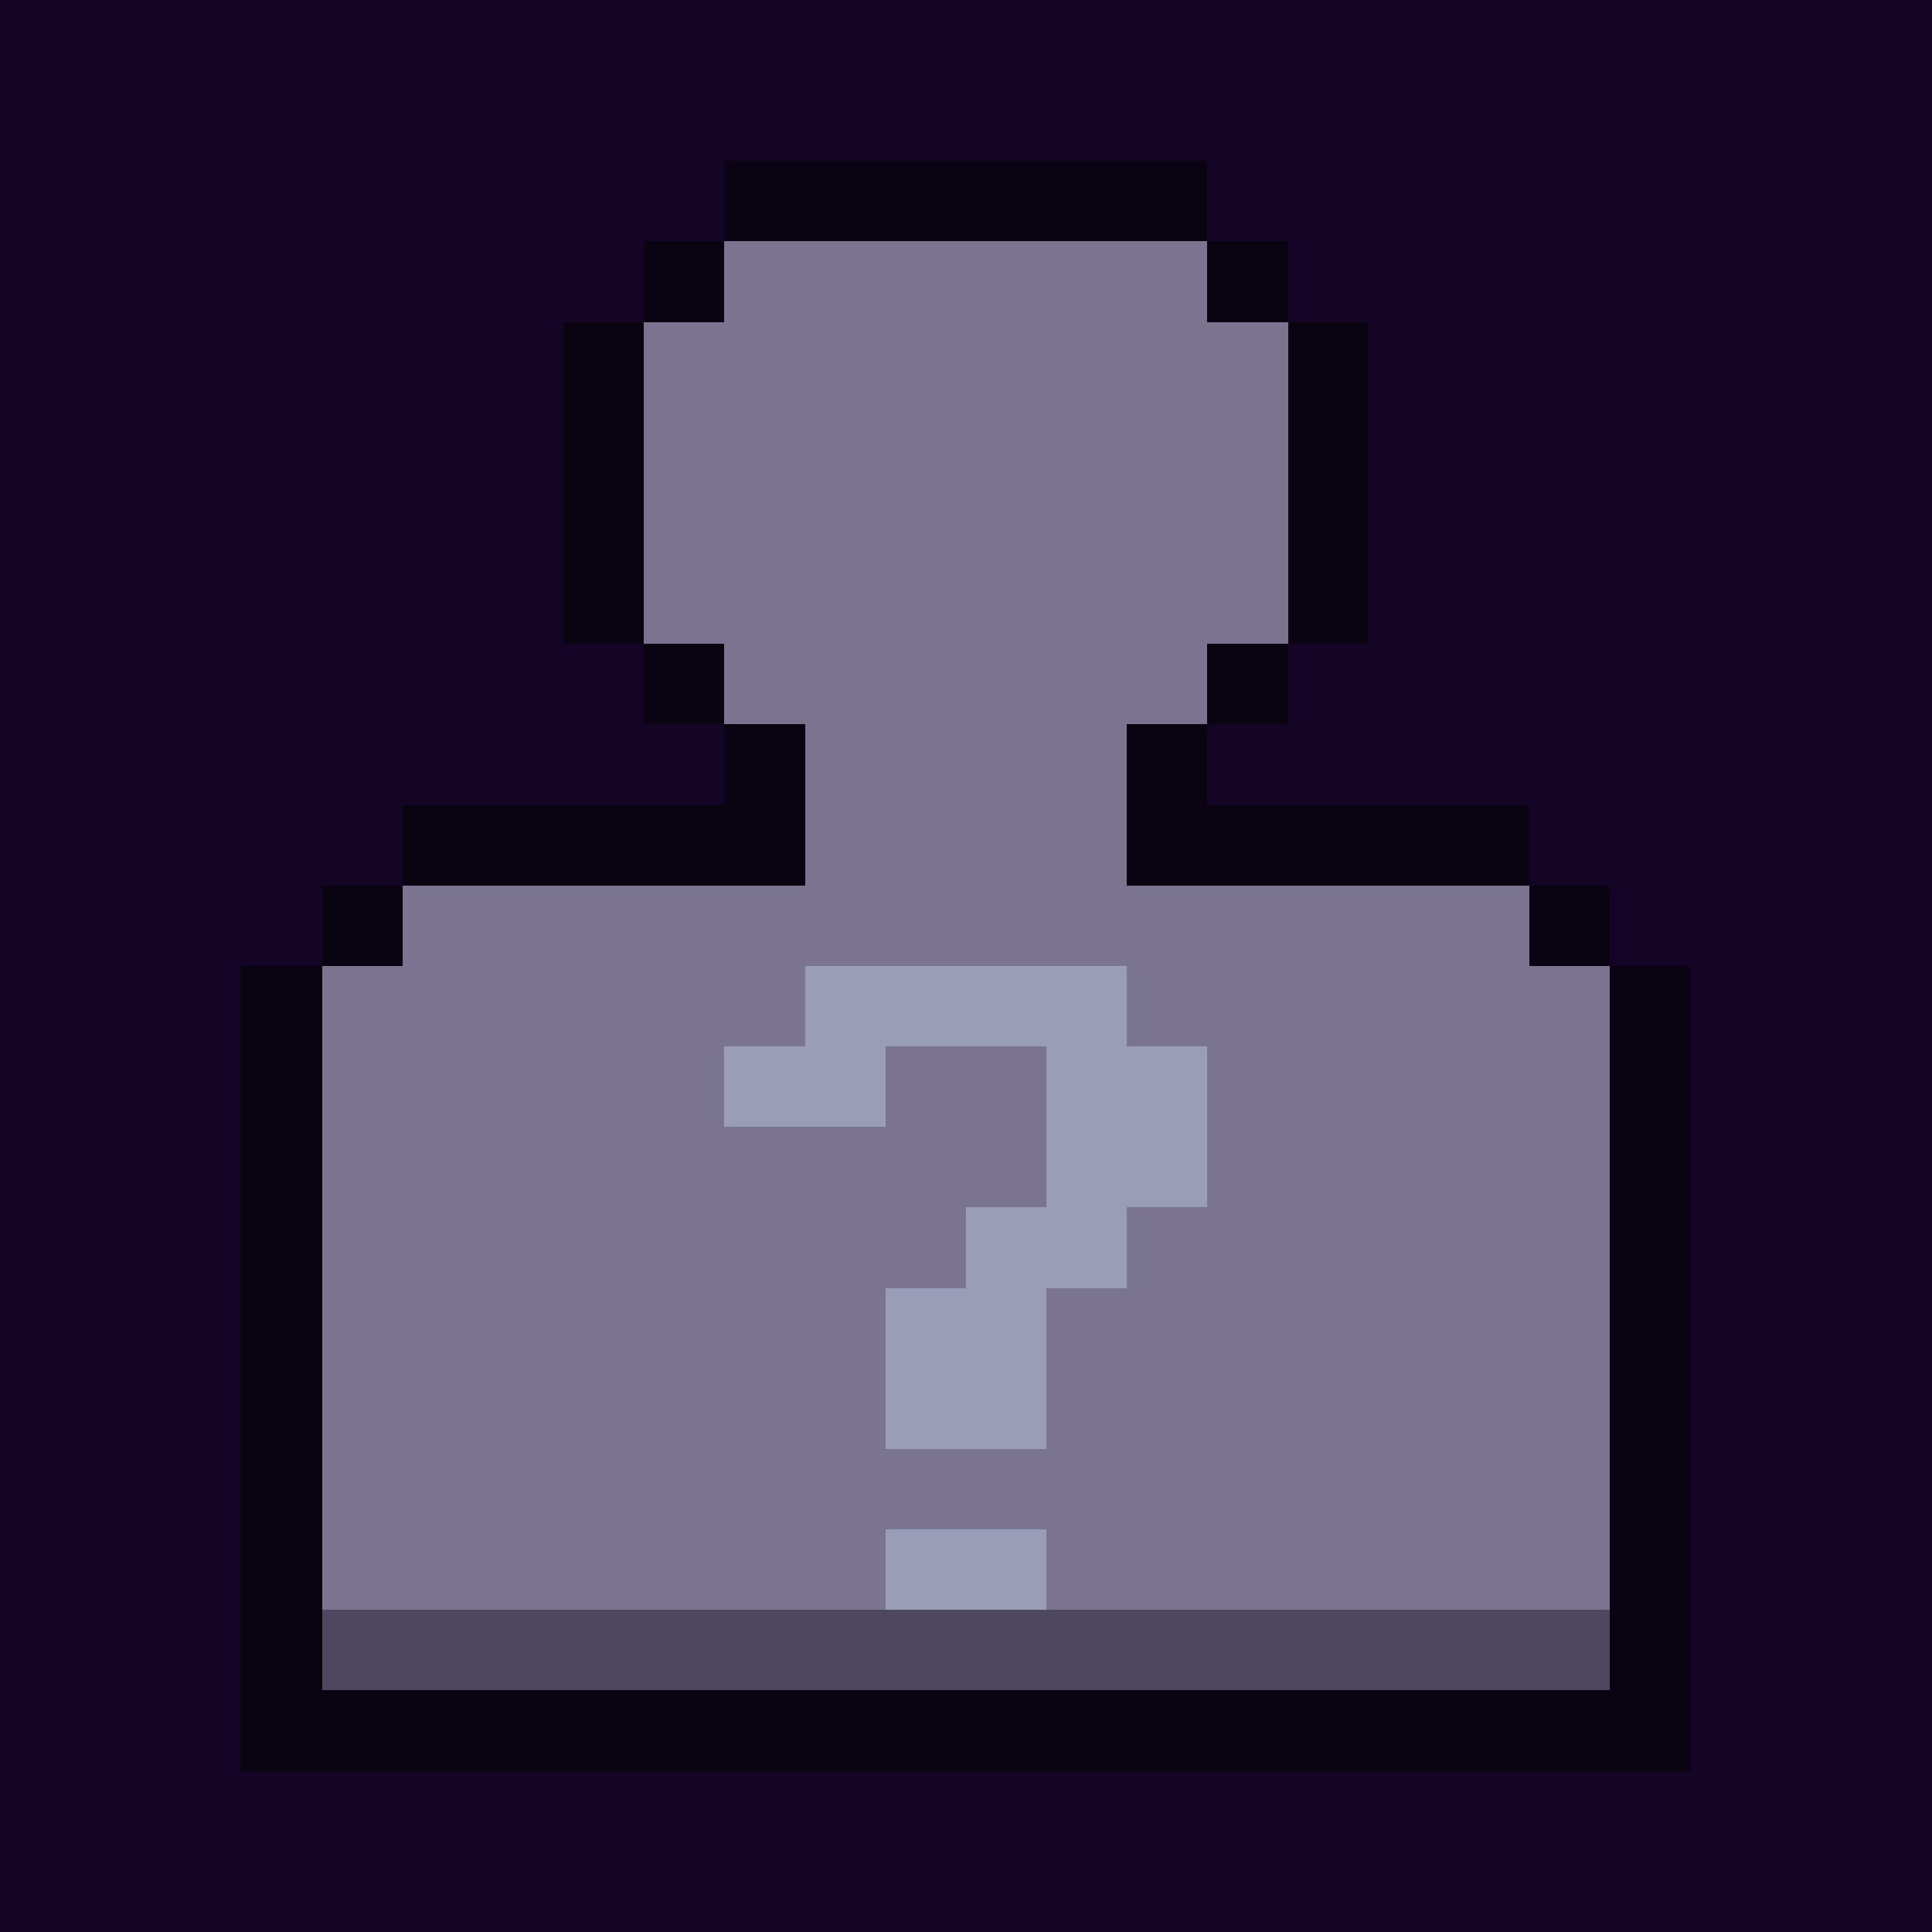
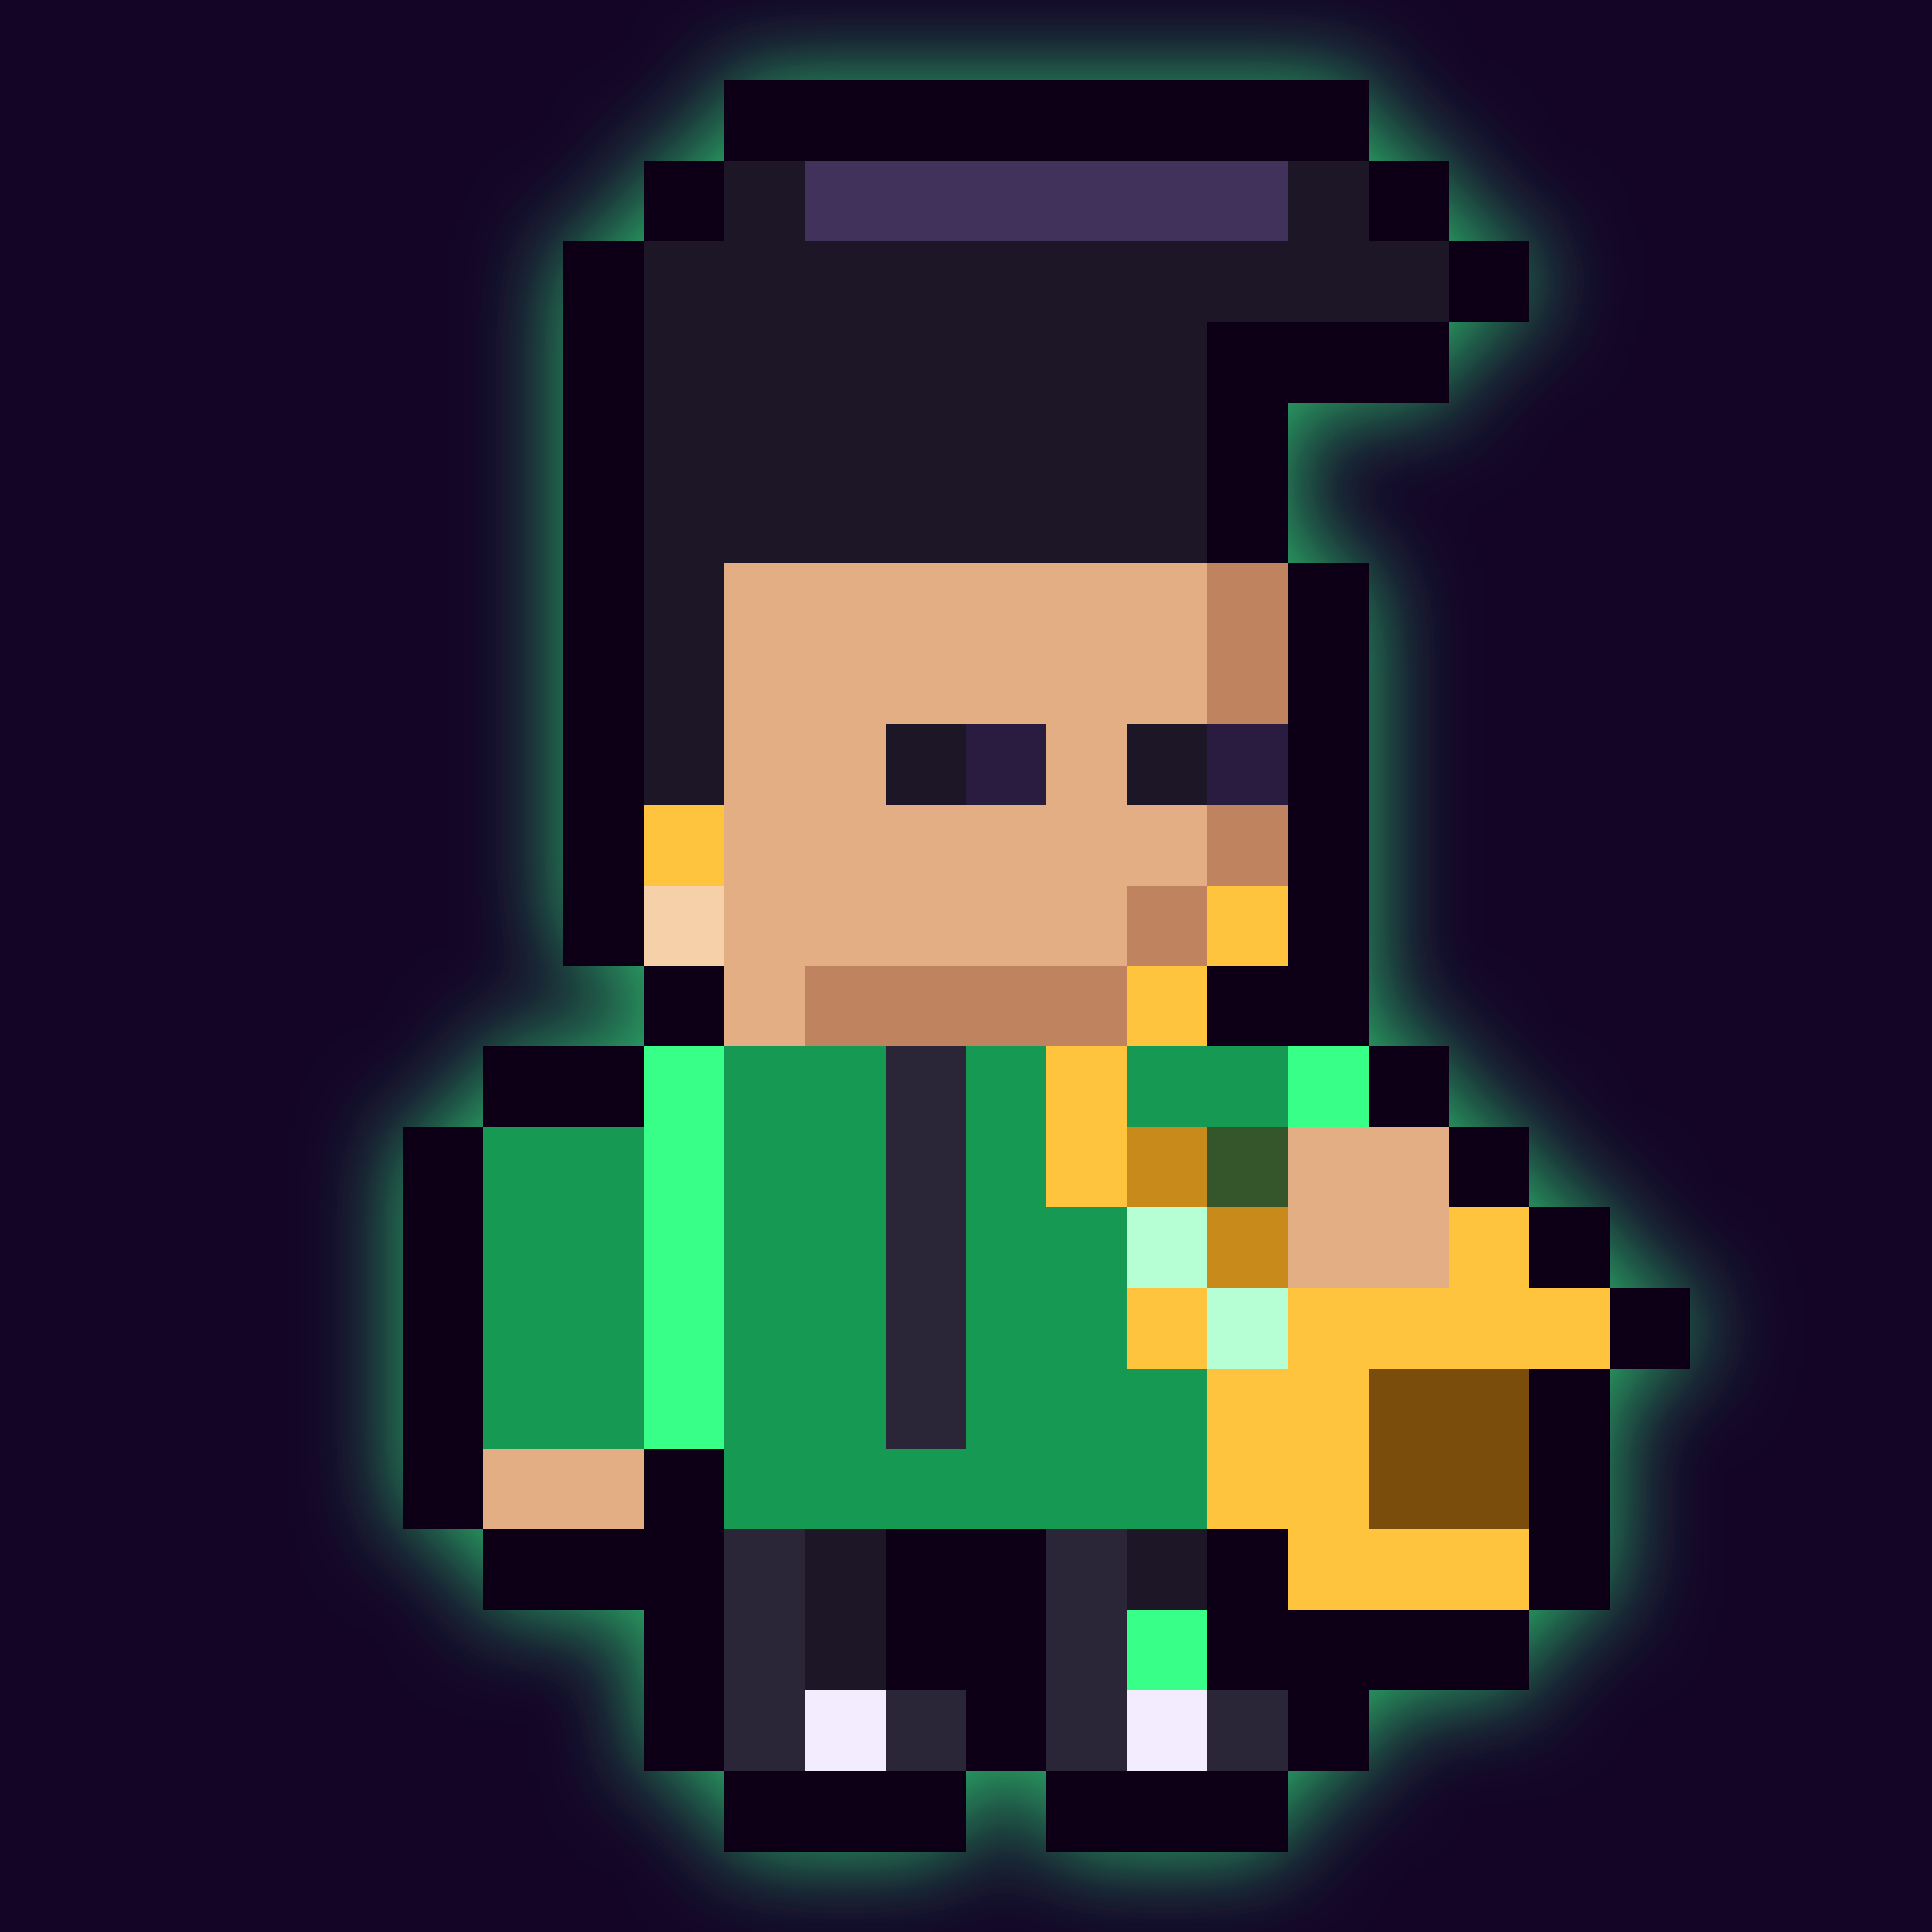
<svg xmlns="http://www.w3.org/2000/svg" width="96" height="96" viewBox="0 0 24 24" shape-rendering="crispEdges">
+   <filter id="glow-hero_saxophone" x="-20%" y="-20%" width="140%" height="140%">
+     <feDropShadow dx="0" dy="0" stdDeviation="0.6" flood-color="#39ff88" flood-opacity="0.75" />
+   </filter>
  <rect width="24" height="24" fill="#140527" />
-   <path fill="#0a0412" d="M9 2h6v1h-6zM8 3h1v1h-1zM15 3h1v1h-1zM7 4h1v1h-1zM16 4h1v1h-1zM7 5h1v1h-1zM16 5h1v1h-1zM7 6h1v1h-1zM16 6h1v1h-1zM7 7h1v1h-1zM16 7h1v1h-1zM8 8h1v1h-1zM15 8h1v1h-1zM9 9h1v1h-1zM14 9h1v1h-1zM5 10h5v1h-5zM14 10h5v1h-5zM4 11h1v1h-1zM19 11h1v1h-1zM3 12h1v1h-1zM20 12h1v1h-1zM3 13h1v1h-1zM20 13h1v1h-1zM3 14h1v1h-1zM20 14h1v1h-1zM3 15h1v1h-1zM20 15h1v1h-1zM3 16h1v1h-1zM20 16h1v1h-1zM3 17h1v1h-1zM20 17h1v1h-1zM3 18h1v1h-1zM20 18h1v1h-1zM3 19h1v1h-1zM20 19h1v1h-1zM3 20h1v1h-1zM20 20h1v1h-1zM3 21h18v1h-18z" />
-   <path fill="#7a7490" d="M9 3h6v1h-6zM8 4h8v1h-8zM8 5h8v1h-8zM8 6h8v1h-8zM8 7h8v1h-8zM9 8h6v1h-6zM10 9h4v1h-4zM10 10h4v1h-4zM5 11h14v1h-14zM4 12h6v1h-6zM14 12h6v1h-6zM4 13h5v1h-5zM11 13h2v1h-2zM15 13h5v1h-5zM4 14h9v1h-9zM15 14h5v1h-5zM4 15h8v1h-8zM14 15h6v1h-6zM4 16h7v1h-7zM13 16h7v1h-7zM4 17h7v1h-7zM13 17h7v1h-7zM4 18h16v1h-16zM4 19h7v1h-7zM13 19h7v1h-7z" />
-   <path fill="#9a9db8" d="M10 12h4v1h-4zM9 13h2v1h-2zM13 13h2v1h-2zM13 14h2v1h-2zM12 15h2v1h-2zM11 16h2v1h-2zM11 17h2v1h-2zM11 19h2v1h-2z" />
-   <path fill="#4d4860" d="M4 20h16v1h-16z" />
+   <g filter="url(#glow-hero_saxophone)">
+     <path fill="#0a0412" d="M9 1h8v1h-8zM8 2h1v1h-1zM17 2h1v1h-1zM7 3h1v1h-1zM18 3h1v1h-1zM7 4h1v1h-1zM15 4h3v1h-3zM7 5h1v1h-1zM15 5h1v1h-1zM7 6h1v1h-1zM15 6h1v1h-1zM7 7h1v1h-1zM16 7h1v1h-1zM7 8h1v1h-1zM16 8h1v1h-1zM7 9h1v1h-1zM16 9h1v1h-1zM7 10h1v1h-1zM16 10h1v1h-1zM7 11h1v1h-1zM16 11h1v1h-1zM8 12h1v1h-1zM15 12h2v1h-2zM6 13h2v1h-2zM17 13h1v1h-1zM5 14h1v1h-1zM18 14h1v1h-1zM5 15h1v1h-1zM19 15h1v1h-1zM5 16h1v1h-1zM20 16h1v1h-1zM5 17h1v1h-1zM19 17h1v1h-1zM5 18h1v1h-1zM8 18h1v1h-1zM19 18h1v1h-1zM6 19h3v1h-3zM11 19h2v1h-2zM15 19h1v1h-1zM19 19h1v1h-1zM8 20h1v1h-1zM11 20h2v1h-2zM15 20h4v1h-4zM8 21h1v1h-1zM12 21h1v1h-1zM16 21h1v1h-1zM9 22h3v1h-3zM13 22h3v1h-3z" />
+     <path fill="#1d1426" d="M9 2h1v1h-1zM16 2h1v1h-1zM8 3h10v1h-10zM8 4h7v1h-7zM8 5h7v1h-7zM8 6h7v1h-7zM8 7h1v1h-1zM8 8h1v1h-1zM8 9h1v1h-1zM11 9h1v1h-1zM14 9h1v1h-1zM10 19h1v1h-1zM14 19h1v1h-1zM10 20h1v1h-1z" />
+     <path fill="#40305a" d="M10 2h6v1h-6z" />
+     <path fill="#e4ae84" d="M9 7h6v1h-6zM9 8h6v1h-6zM9 9h2v1h-2zM13 9h1v1h-1zM9 10h6v1h-6zM9 11h5v1h-5zM9 12h1v1h-1zM16 14h2v1h-2zM16 15h2v1h-2zM6 18h2v1h-2z" />
+     <path fill="#bf8360" d="M15 7h1v1h-1zM15 8h1v1h-1zM15 10h1v1h-1zM14 11h1v1h-1zM10 12h4v1h-4z" />
+     <path fill="#2b1a40" d="M12 9h1v1h-1zM15 9h1v1h-1z" />
+     <path fill="#ffc43d" d="M8 10h1v1h-1zM15 11h1v1h-1zM14 12h1v1h-1zM13 13h1v1h-1zM13 14h1v1h-1zM18 15h1v1h-1zM14 16h1v1h-1zM16 16h4v1h-4zM15 17h2v1h-2zM15 18h2v1h-2zM16 19h3v1h-3z" />
+     <path fill="#f6d0a8" d="M8 11h1v1h-1z" />
+     <path fill="#39ff88" d="M8 13h1v1h-1zM16 13h1v1h-1zM8 14h1v1h-1zM8 15h1v1h-1zM8 16h1v1h-1zM8 17h1v1h-1zM14 20h1v1h-1z" />
+     <path fill="#149a52" d="M9 13h2v1h-2zM12 13h1v1h-1zM14 13h2v1h-2zM6 14h2v1h-2zM9 14h2v1h-2zM12 14h1v1h-1zM6 15h2v1h-2zM9 15h2v1h-2zM12 15h2v1h-2zM6 16h2v1h-2zM9 16h2v1h-2zM12 16h2v1h-2zM6 17h2v1h-2zM9 17h2v1h-2zM12 17h3v1h-3zM9 18h6v1h-6z" />
+     <path fill="#2c2838" d="M11 13h1v1h-1zM11 14h1v1h-1zM11 15h1v1h-1zM11 16h1v1h-1zM11 17h1v1h-1zM9 19h1v1h-1zM13 19h1v1h-1zM9 20h1v1h-1zM13 20h1v1h-1zM9 21h1v1h-1zM11 21h1v1h-1zM13 21h1v1h-1zM15 21h1v1h-1z" />
+     <path fill="#c98a1a" d="M14 14h1v1h-1zM15 15h1v1h-1z" />
+     <path fill="#35562a" d="M15 14h1v1h-1z" />
+     <path fill="#b6ffd4" d="M14 15h1v1h-1zM15 16h1v1h-1z" />
+     <path fill="#7a4e0e" d="M17 17h2v1h-2zM17 18h2v1h-2z" />
+     <path fill="#f3ecff" d="M10 21h1v1h-1zM14 21h1v1h-1z" />
+   </g>
</svg>
